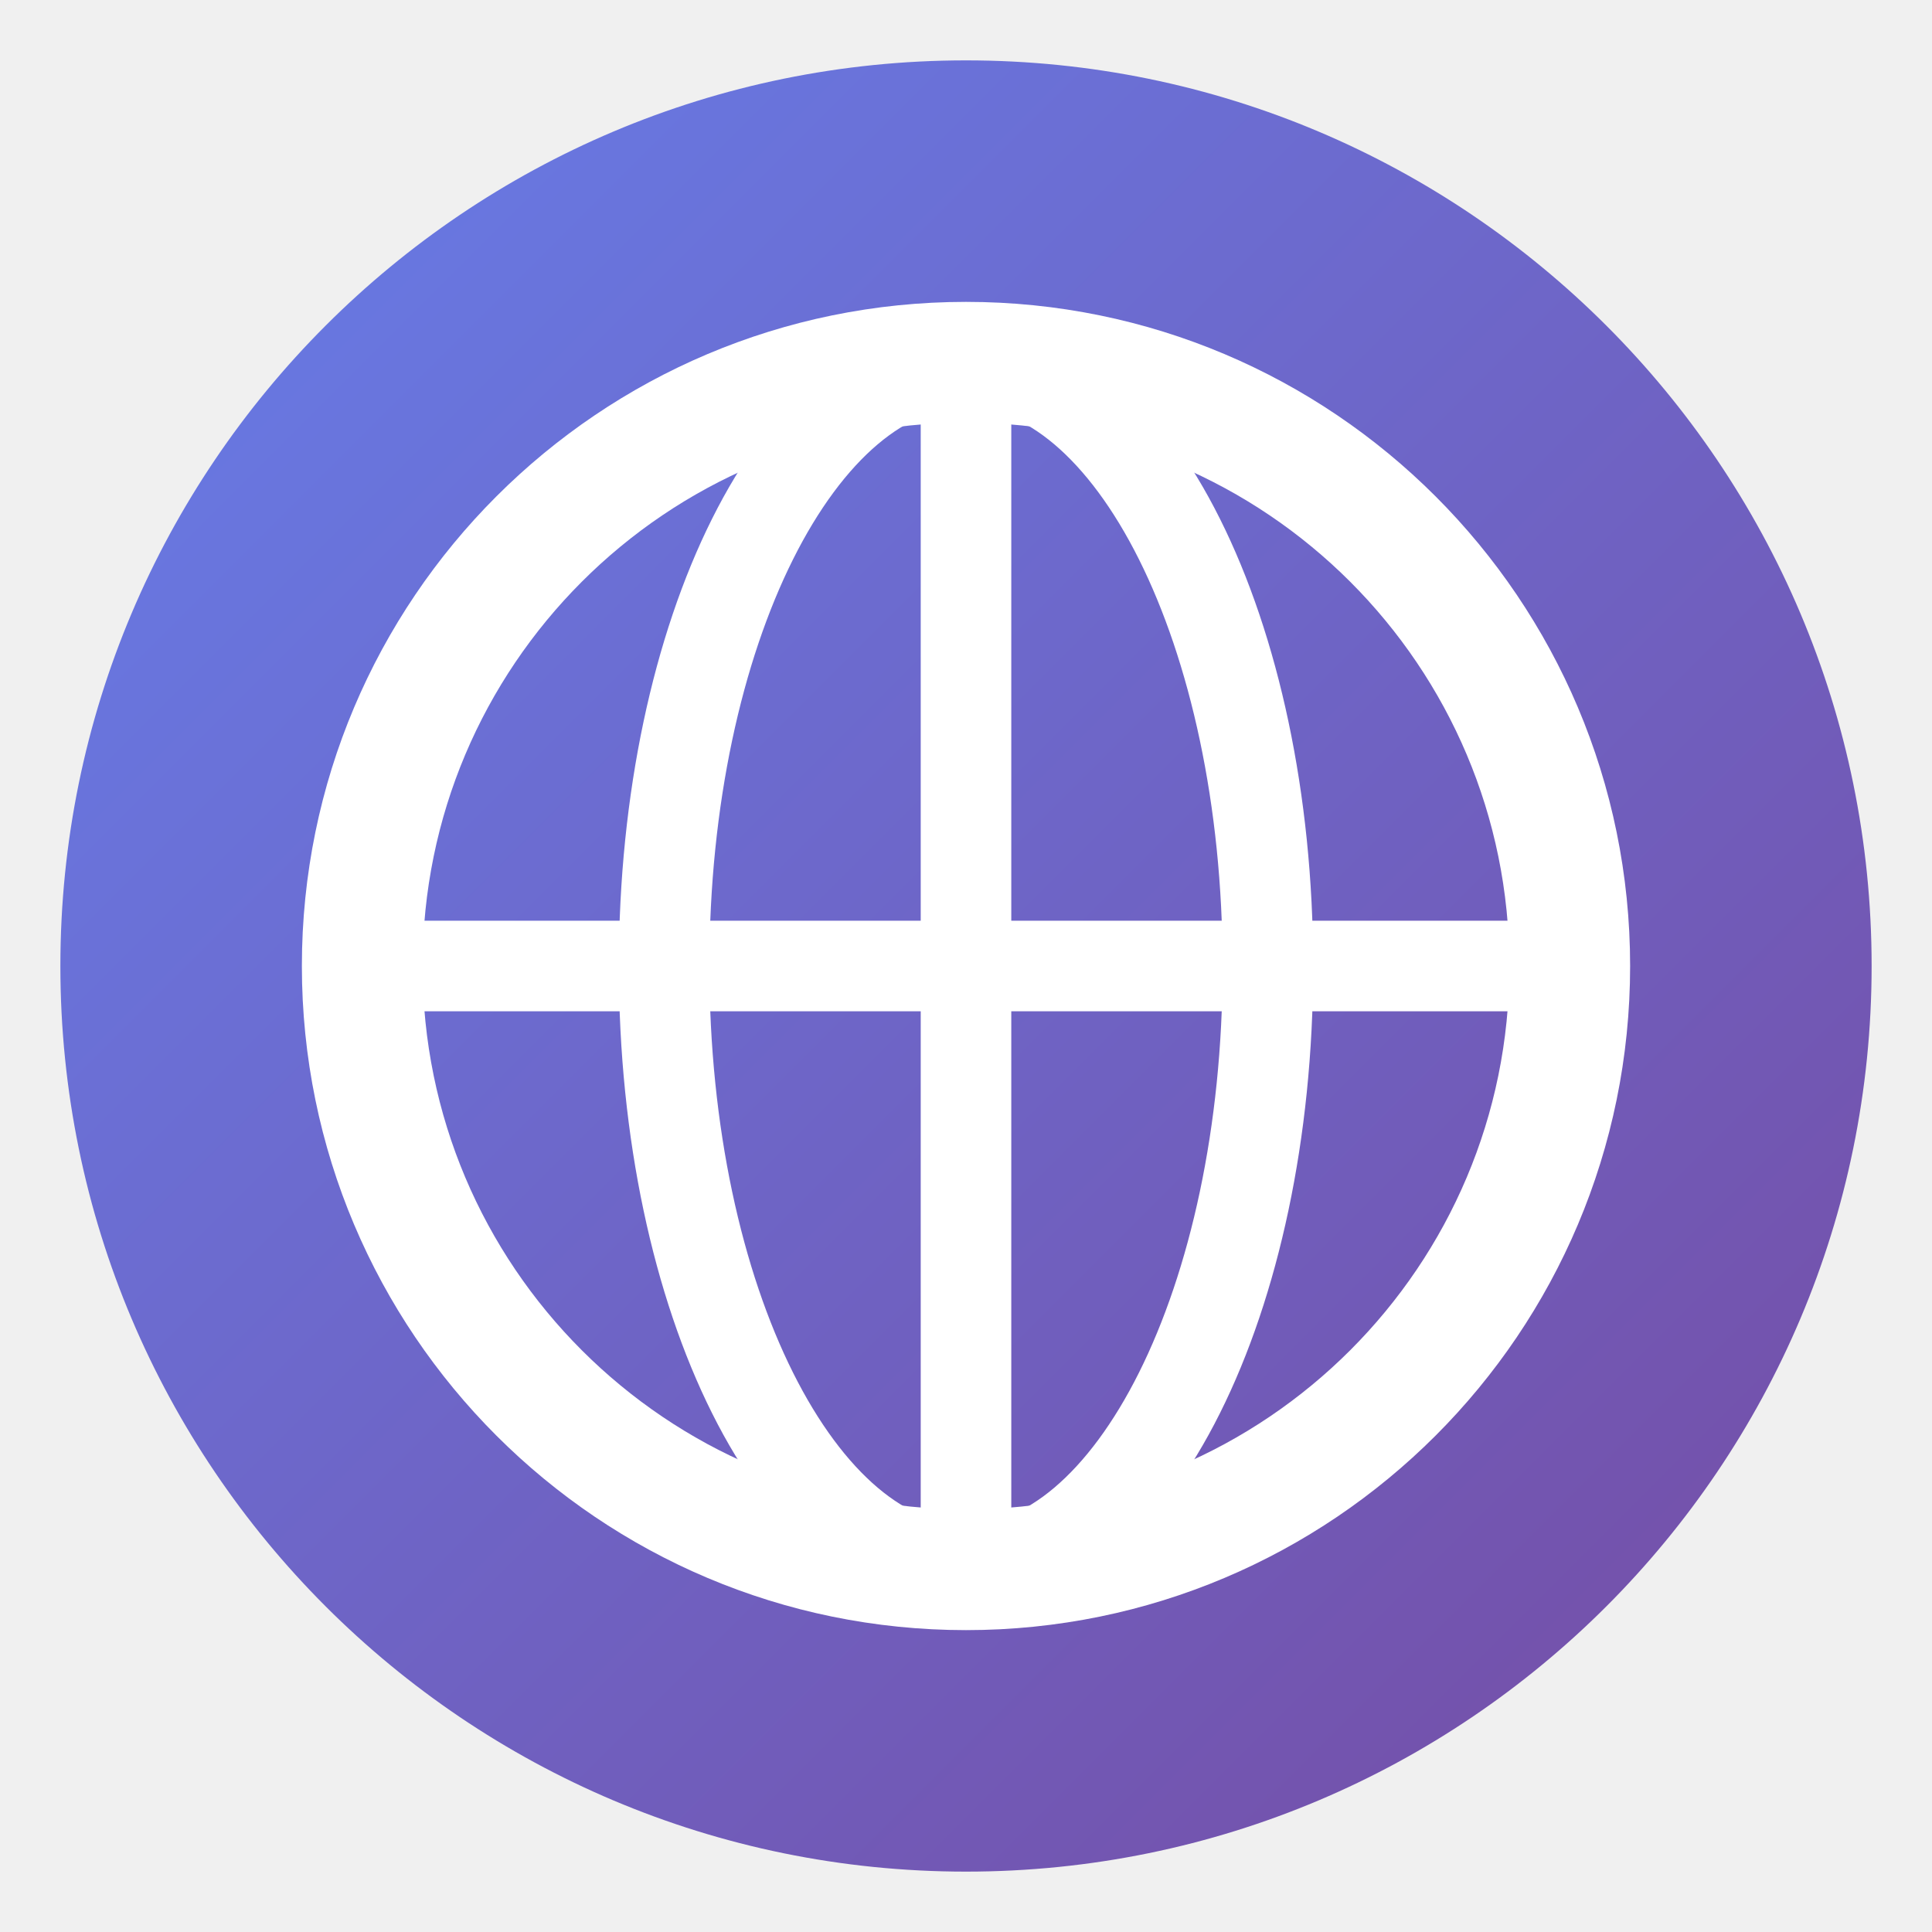
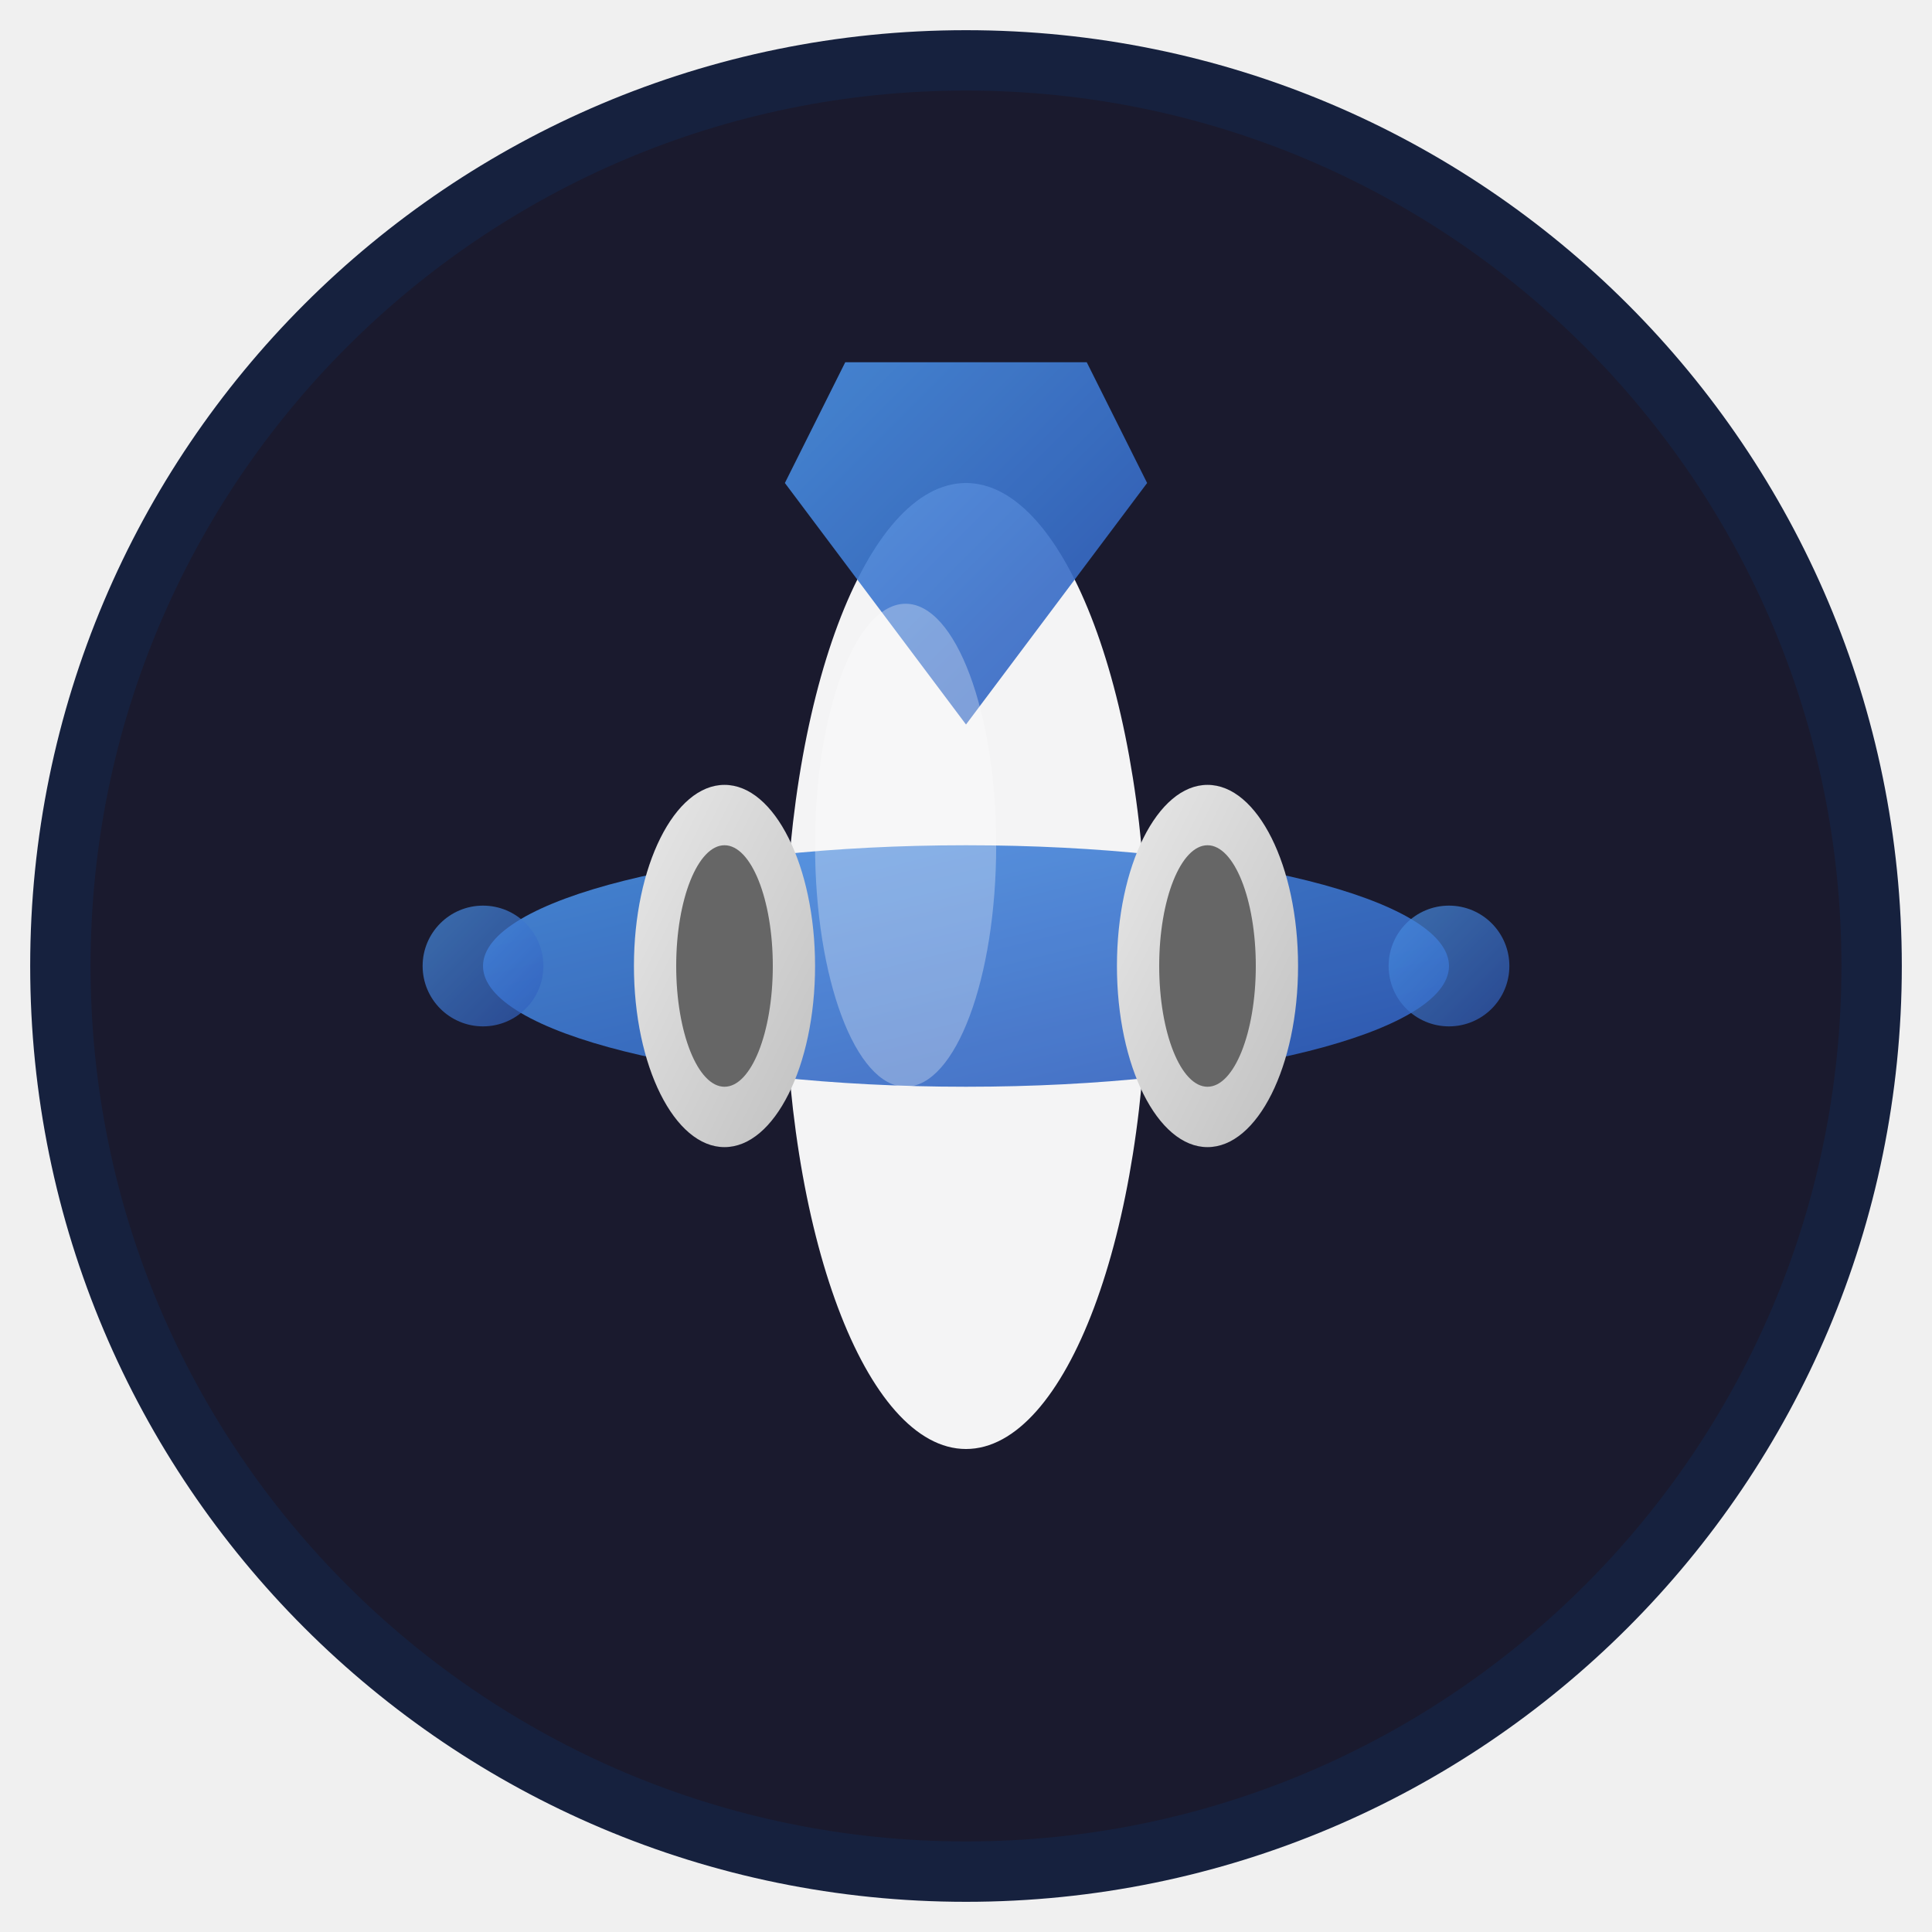
- <svg xmlns="http://www.w3.org/2000/svg" width="32" height="32">
+ <svg xmlns="http://www.w3.org/2000/svg" viewBox="0 0 32 32" width="32" height="32">
  <defs>
-     <linearGradient id="faviconGrad" x1="0%" y1="0%" x2="100%" y2="100%">
-       <stop offset="0%" style="stop-color:#667eea;stop-opacity:1" />
-       <stop offset="100%" style="stop-color:#764ba2;stop-opacity:1" />
+     <linearGradient id="airplaneGradient" x1="0%" y1="0%" x2="100%" y2="100%">
+       <stop offset="0%" style="stop-color:#4A90E2;stop-opacity:1" />
+       <stop offset="100%" style="stop-color:#2E5BBA;stop-opacity:1" />
+     </linearGradient>
+     <linearGradient id="engineGradient" x1="0%" y1="0%" x2="100%" y2="100%">
+       <stop offset="0%" style="stop-color:#E8E8E8;stop-opacity:1" />
+       <stop offset="100%" style="stop-color:#C0C0C0;stop-opacity:1" />
    </linearGradient>
  </defs>
-   <circle cx="16" cy="16" r="15" fill="url(#faviconGrad)" />
-   <circle cx="16" cy="16" r="10" fill="none" stroke="white" stroke-width="2" />
-   <ellipse cx="16" cy="16" rx="5" ry="10" fill="none" stroke="white" stroke-width="1.5" />
-   <line x1="6" y1="16" x2="26" y2="16" stroke="white" stroke-width="1.5" />
-   <line x1="16" y1="6" x2="16" y2="26" stroke="white" stroke-width="1.5" />
+   <circle cx="16" cy="16" r="15" fill="#1a1a2e" stroke="#16213e" stroke-width="1" />
+   <ellipse cx="16" cy="16" rx="3" ry="8" fill="white" opacity="0.95" />
+   <ellipse cx="16" cy="16" rx="8" ry="2" fill="url(#airplaneGradient)" opacity="0.9" />
+   <path d="M 13 8 L 16 12 L 19 8 L 18 6 L 14 6 Z" fill="url(#airplaneGradient)" opacity="0.9" />
+   <ellipse cx="12" cy="16" rx="1.5" ry="3" fill="url(#engineGradient)" />
+   <ellipse cx="20" cy="16" rx="1.5" ry="3" fill="url(#engineGradient)" />
+   <ellipse cx="12" cy="16" rx="0.8" ry="2" fill="#666" />
+   <ellipse cx="20" cy="16" rx="0.8" ry="2" fill="#666" />
+   <circle cx="8" cy="16" r="1" fill="url(#airplaneGradient)" opacity="0.7" />
+   <circle cx="24" cy="16" r="1" fill="url(#airplaneGradient)" opacity="0.7" />
+   <ellipse cx="15" cy="14" rx="1.5" ry="4" fill="white" opacity="0.3" />
</svg>
